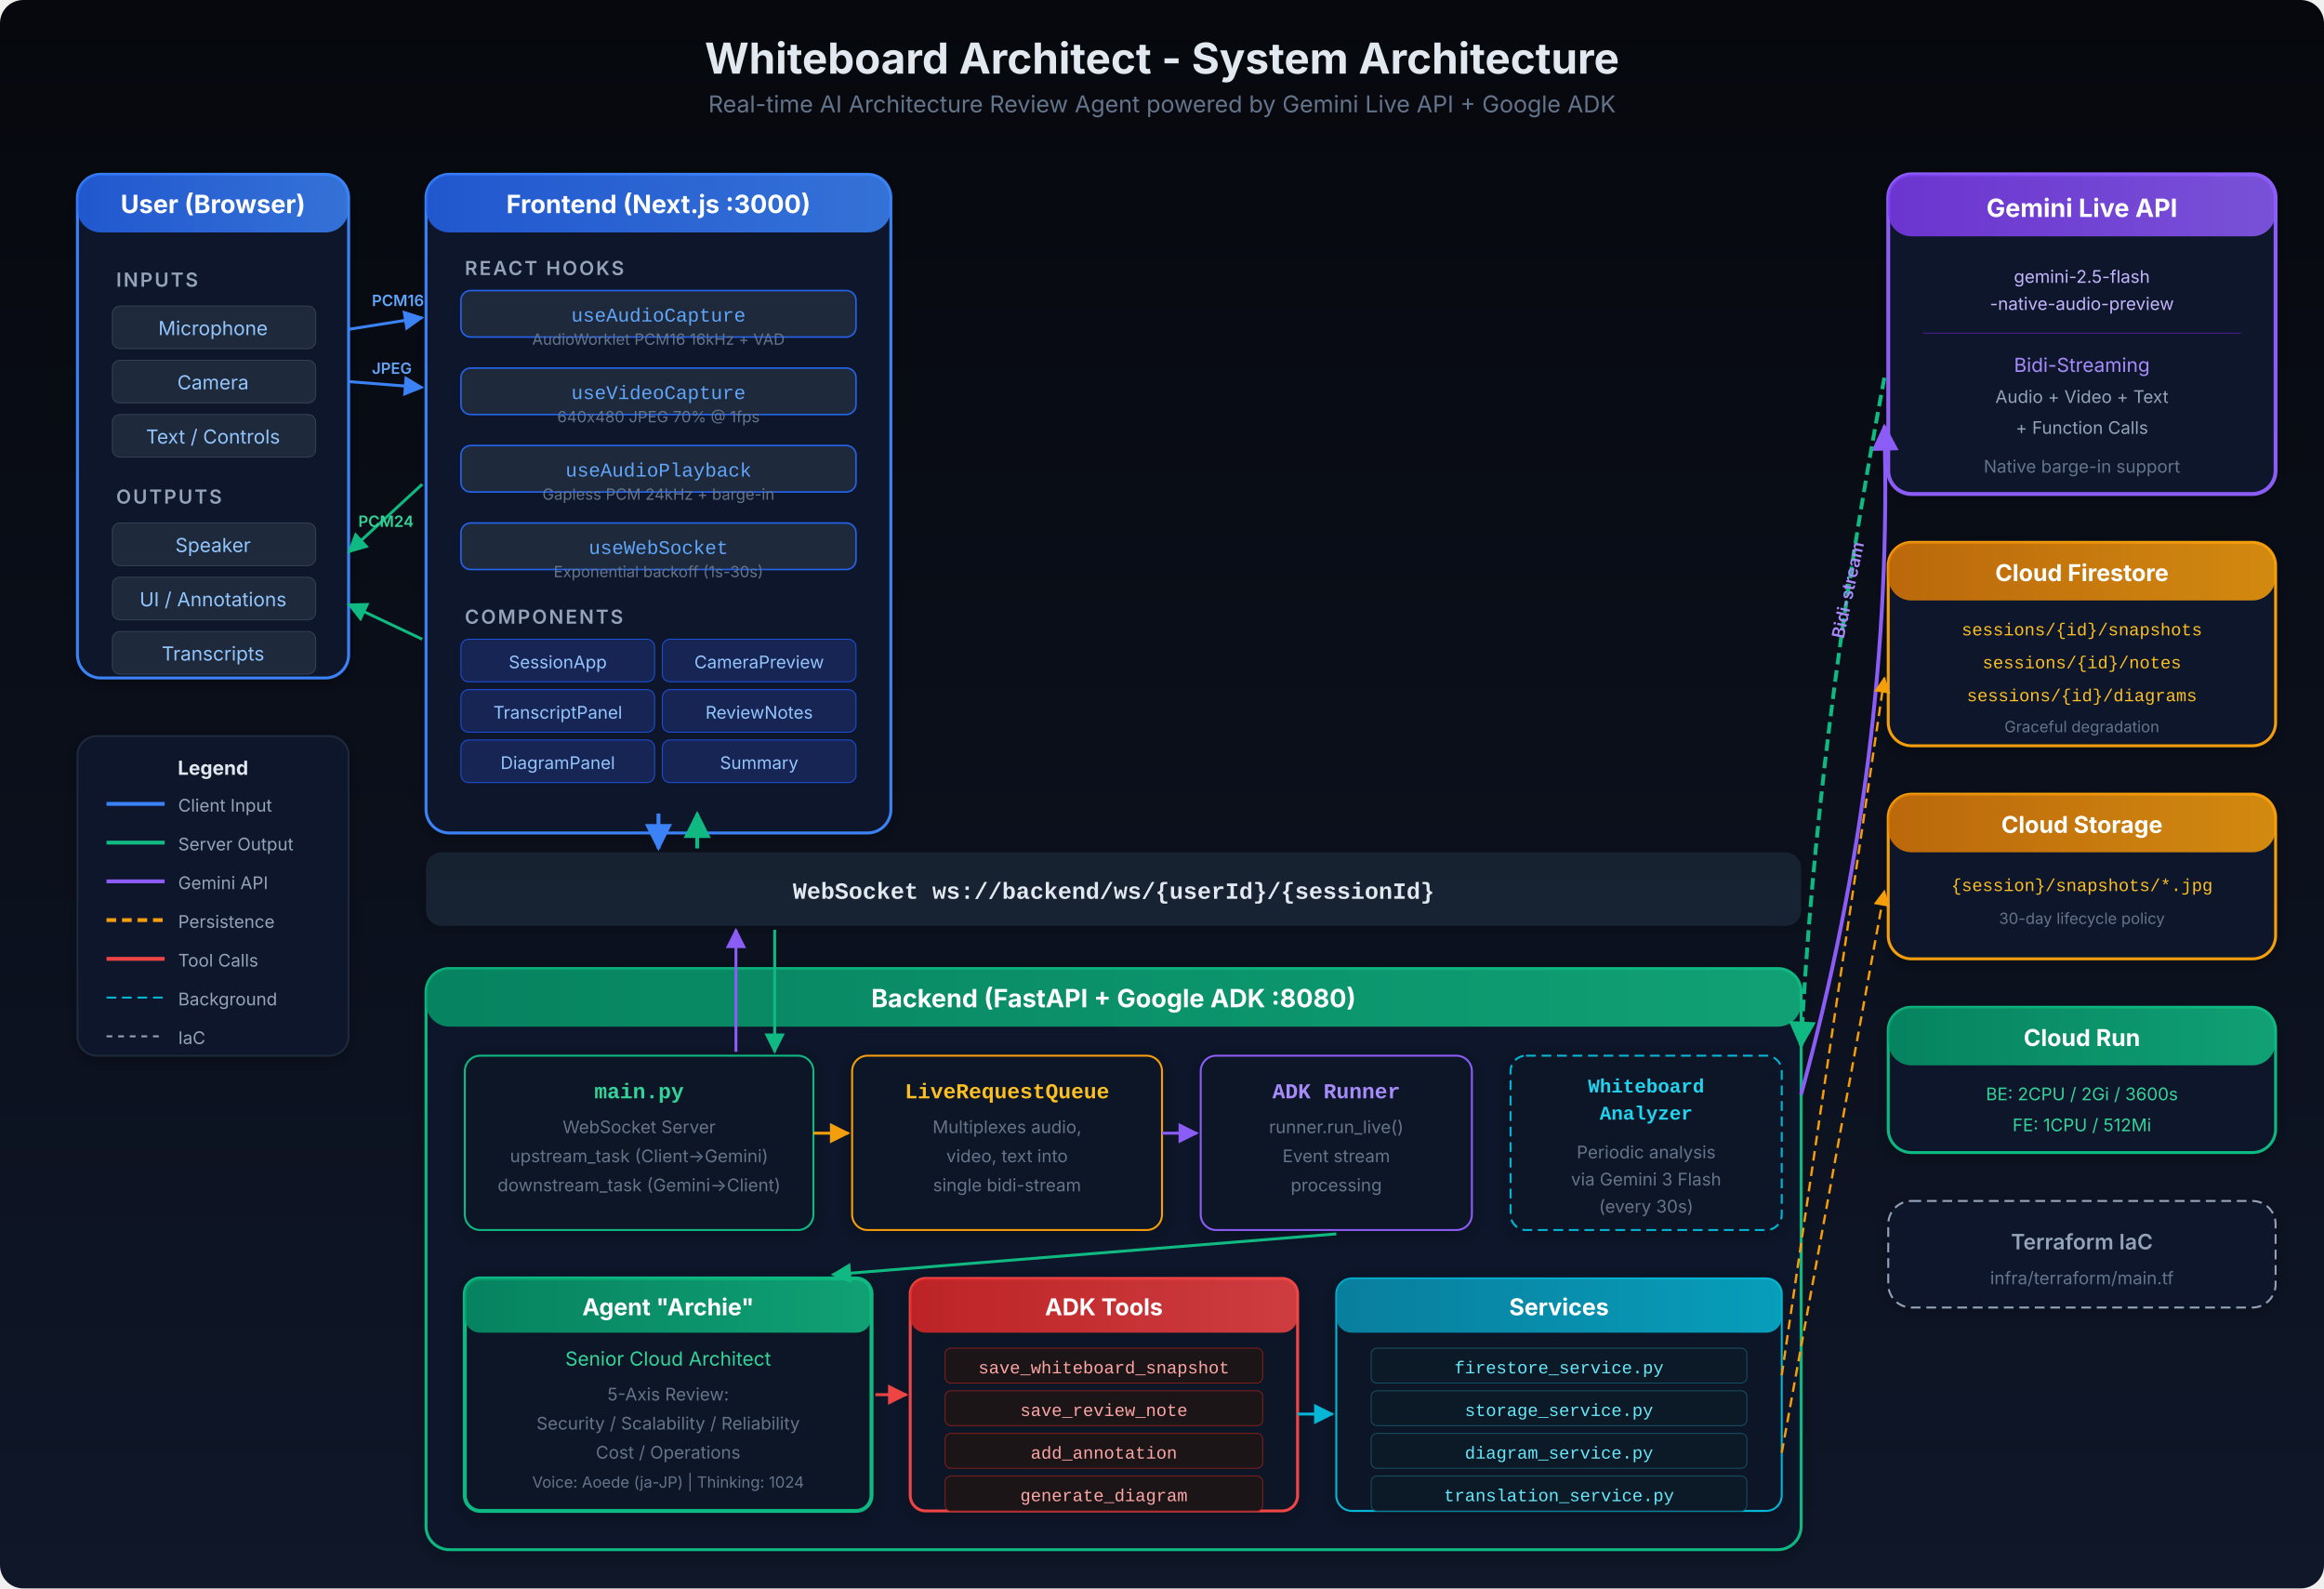
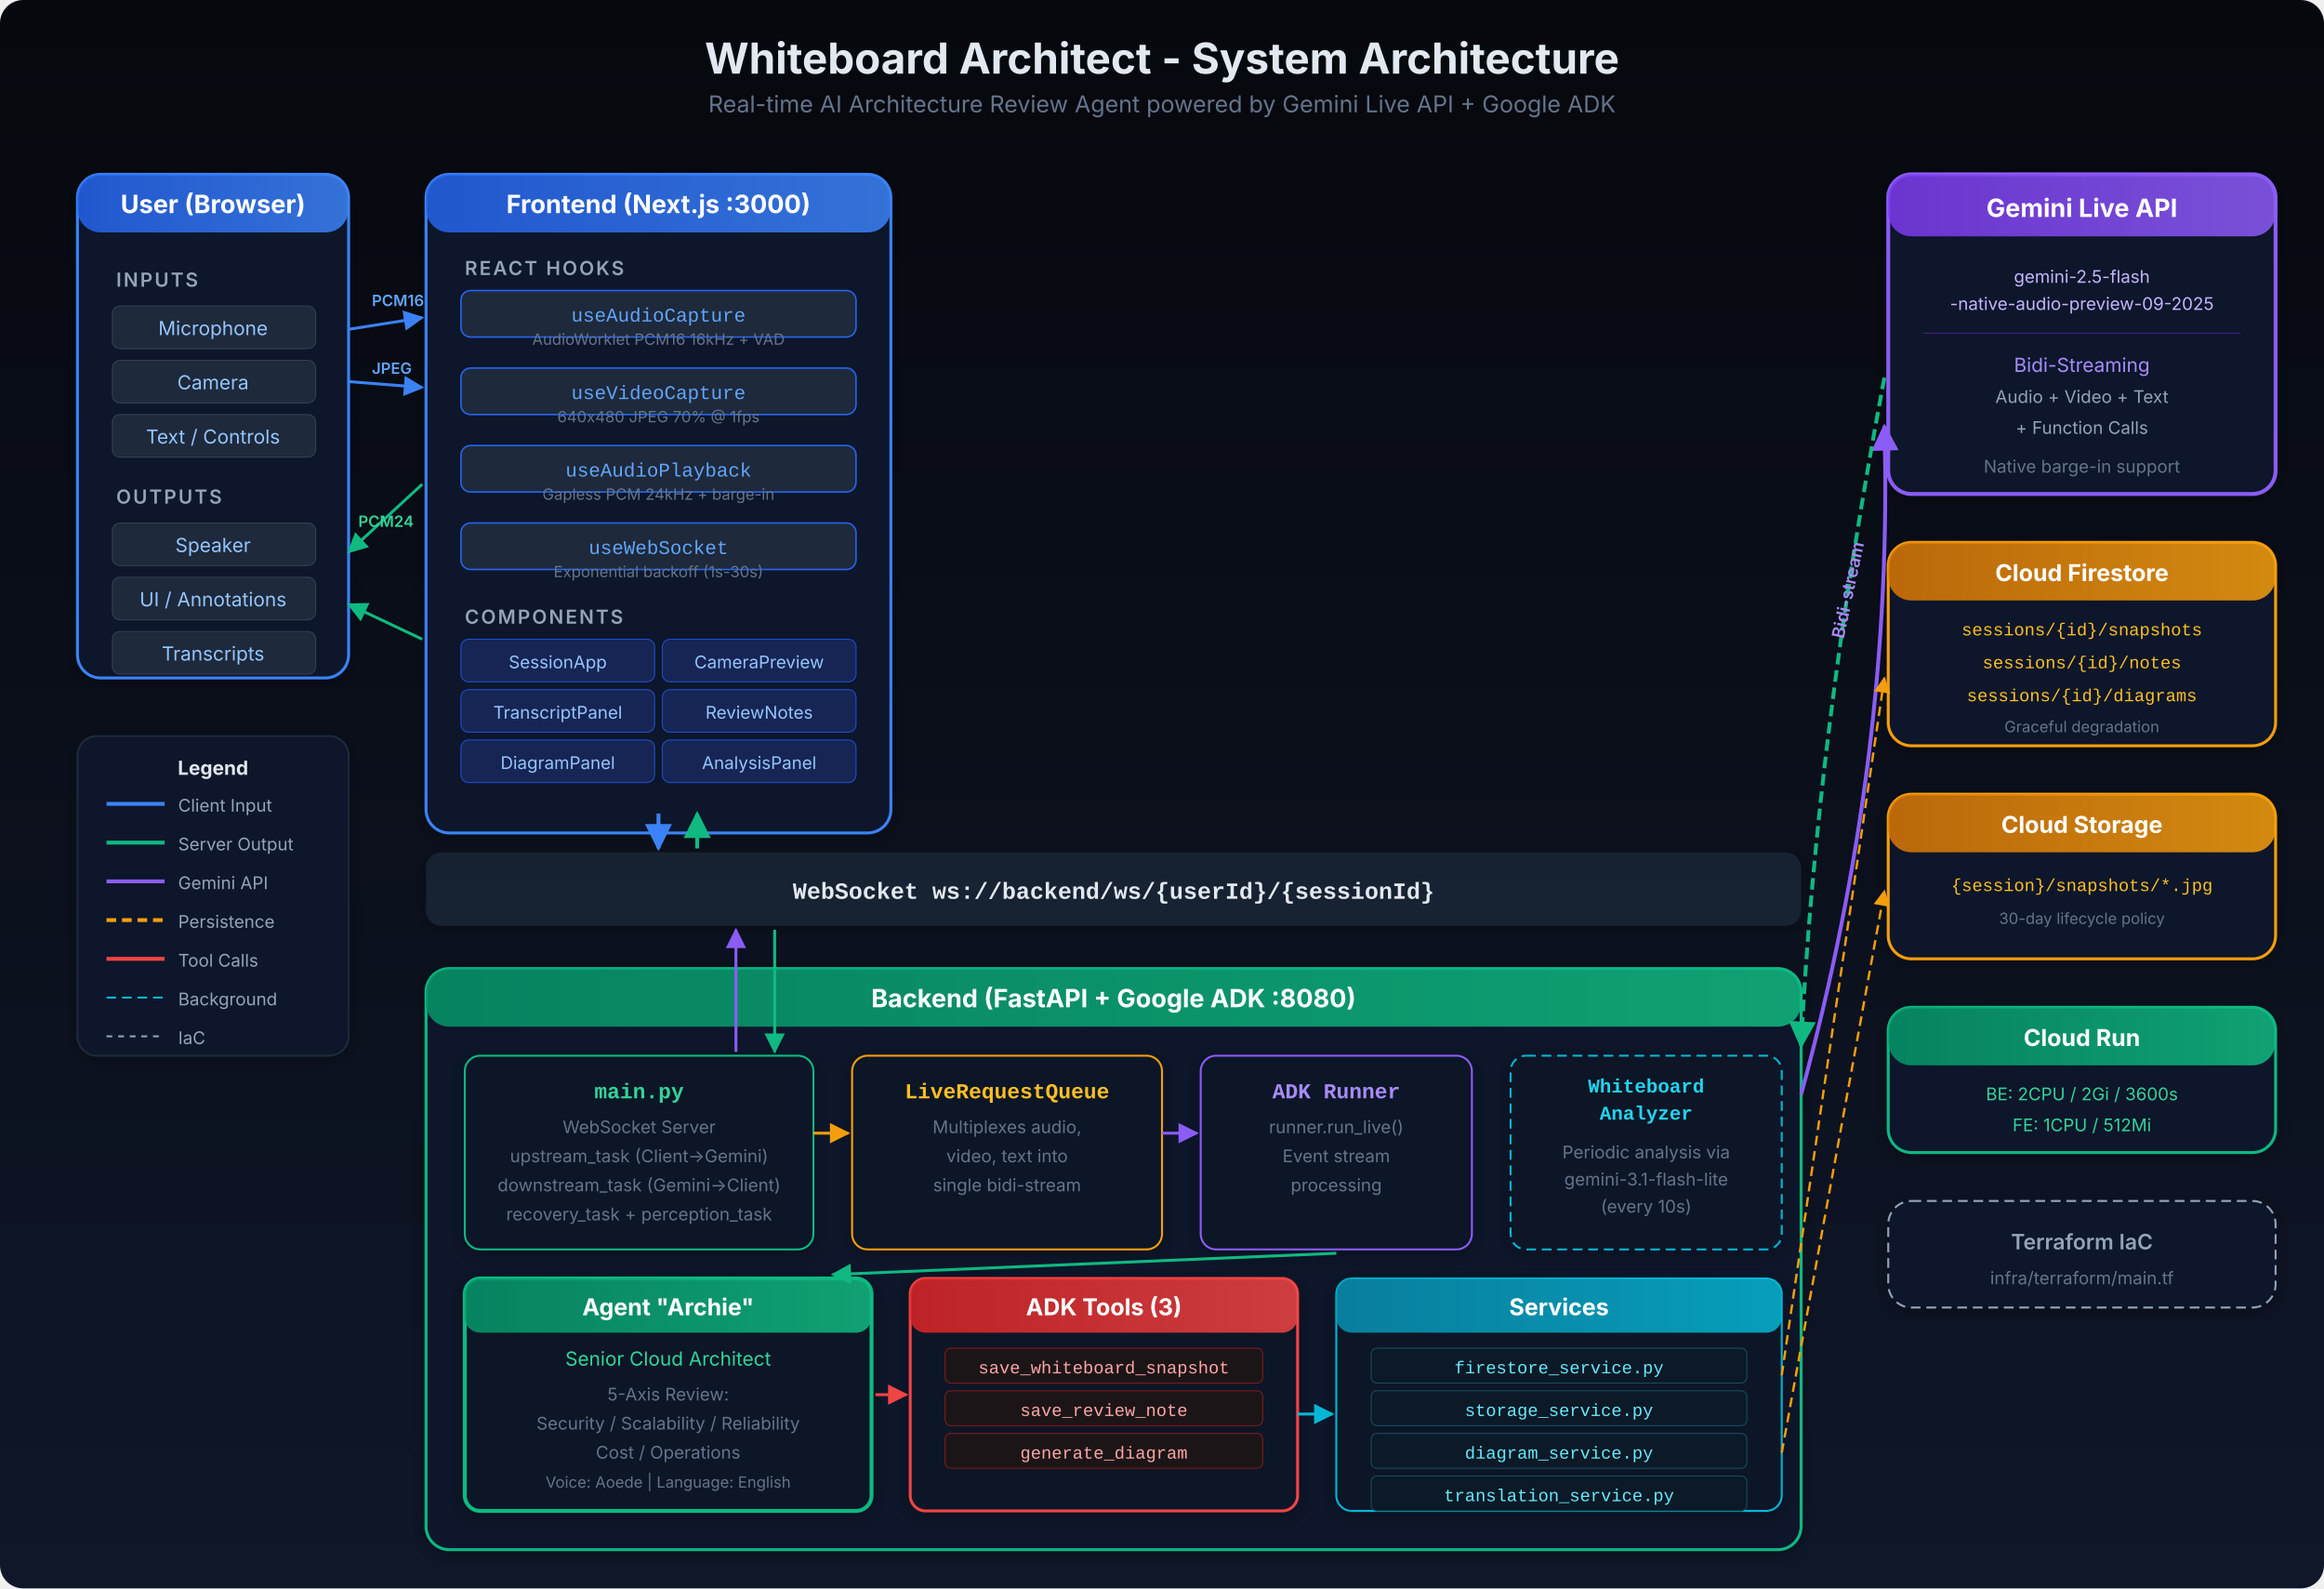
<svg xmlns="http://www.w3.org/2000/svg" viewBox="0 0 1200 820" width="1200" height="820">
  <defs>
    <linearGradient id="bgMain" x1="0" y1="0" x2="0" y2="1">
      <stop offset="0%" stop-color="#06080d" />
      <stop offset="100%" stop-color="#0f1729" />
    </linearGradient>
    <linearGradient id="gEmerald" x1="0%" y1="0%" x2="100%" y2="0%">
      <stop offset="0%" stop-color="#059669" />
      <stop offset="100%" stop-color="#10b981" />
    </linearGradient>
    <linearGradient id="gBlue" x1="0%" y1="0%" x2="100%" y2="0%">
      <stop offset="0%" stop-color="#2563eb" />
      <stop offset="100%" stop-color="#3b82f6" />
    </linearGradient>
    <linearGradient id="gPurple" x1="0%" y1="0%" x2="100%" y2="0%">
      <stop offset="0%" stop-color="#7c3aed" />
      <stop offset="100%" stop-color="#8b5cf6" />
    </linearGradient>
    <linearGradient id="gAmber" x1="0%" y1="0%" x2="100%" y2="0%">
      <stop offset="0%" stop-color="#d97706" />
      <stop offset="100%" stop-color="#f59e0b" />
    </linearGradient>
    <linearGradient id="gCyan" x1="0%" y1="0%" x2="100%" y2="0%">
      <stop offset="0%" stop-color="#0891b2" />
      <stop offset="100%" stop-color="#06b6d4" />
    </linearGradient>
    <linearGradient id="gRed" x1="0%" y1="0%" x2="100%" y2="0%">
      <stop offset="0%" stop-color="#dc2626" />
      <stop offset="100%" stop-color="#ef4444" />
    </linearGradient>
    <linearGradient id="gRose" x1="0%" y1="0%" x2="100%" y2="0%">
      <stop offset="0%" stop-color="#e11d48" />
      <stop offset="100%" stop-color="#f43f5e" />
    </linearGradient>
    <filter id="shadow">
      <feDropShadow dx="0" dy="2" stdDeviation="4" flood-color="#000" flood-opacity="0.3" />
    </filter>
    <marker id="mGreen" viewBox="0 0 10 10" refX="9" refY="5" markerWidth="7" markerHeight="7" orient="auto-start-reverse">
      <path d="M 0 0 L 10 5 L 0 10 z" fill="#10b981" />
    </marker>
    <marker id="mBlue" viewBox="0 0 10 10" refX="9" refY="5" markerWidth="7" markerHeight="7" orient="auto-start-reverse">
      <path d="M 0 0 L 10 5 L 0 10 z" fill="#3b82f6" />
    </marker>
    <marker id="mPurple" viewBox="0 0 10 10" refX="9" refY="5" markerWidth="7" markerHeight="7" orient="auto-start-reverse">
      <path d="M 0 0 L 10 5 L 0 10 z" fill="#8b5cf6" />
    </marker>
    <marker id="mAmber" viewBox="0 0 10 10" refX="9" refY="5" markerWidth="7" markerHeight="7" orient="auto-start-reverse">
      <path d="M 0 0 L 10 5 L 0 10 z" fill="#f59e0b" />
    </marker>
    <marker id="mCyan" viewBox="0 0 10 10" refX="9" refY="5" markerWidth="7" markerHeight="7" orient="auto-start-reverse">
      <path d="M 0 0 L 10 5 L 0 10 z" fill="#06b6d4" />
    </marker>
    <marker id="mGray" viewBox="0 0 10 10" refX="9" refY="5" markerWidth="7" markerHeight="7" orient="auto-start-reverse">
      <path d="M 0 0 L 10 5 L 0 10 z" fill="#4b5563" />
    </marker>
    <marker id="mRed" viewBox="0 0 10 10" refX="9" refY="5" markerWidth="7" markerHeight="7" orient="auto-start-reverse">
      <path d="M 0 0 L 10 5 L 0 10 z" fill="#ef4444" />
    </marker>
  </defs>
  <style>
    .t { font-family: 'Inter', 'Segoe UI', system-ui, -apple-system, sans-serif; }
    .mono { font-family: 'JetBrains Mono', 'Courier New', monospace; }
  </style>
  <rect width="1200" height="820" fill="url(#bgMain)" rx="12" />
  <text x="600" y="38" text-anchor="middle" class="t" fill="#e2e8f0" font-size="22" font-weight="700">Whiteboard Architect  -  System Architecture</text>
  <text x="600" y="58" text-anchor="middle" class="t" fill="#64748b" font-size="12">Real-time AI Architecture Review Agent powered by Gemini Live API + Google ADK</text>
  <rect x="40" y="90" width="140" height="260" rx="12" fill="#0f1729" stroke="#3b82f6" stroke-width="1.5" filter="url(#shadow)" />
  <rect x="40" y="90" width="140" height="30" rx="12" fill="url(#gBlue)" opacity="0.85" />
  <text x="110" y="110" text-anchor="middle" class="t" fill="#fff" font-size="13" font-weight="700">User (Browser)</text>
  <text x="60" y="148" class="t" fill="#94a3b8" font-size="10" font-weight="600" letter-spacing="1">INPUTS</text>
  <rect x="58" y="158" width="105" height="22" rx="4" fill="#1e293b" stroke="#334155" stroke-width="0.5" />
  <text x="110" y="173" text-anchor="middle" class="t" fill="#93c5fd" font-size="10">Microphone</text>
  <rect x="58" y="186" width="105" height="22" rx="4" fill="#1e293b" stroke="#334155" stroke-width="0.5" />
  <text x="110" y="201" text-anchor="middle" class="t" fill="#93c5fd" font-size="10">Camera</text>
  <rect x="58" y="214" width="105" height="22" rx="4" fill="#1e293b" stroke="#334155" stroke-width="0.5" />
  <text x="110" y="229" text-anchor="middle" class="t" fill="#93c5fd" font-size="10">Text / Controls</text>
  <text x="60" y="260" class="t" fill="#94a3b8" font-size="10" font-weight="600" letter-spacing="1">OUTPUTS</text>
  <rect x="58" y="270" width="105" height="22" rx="4" fill="#1e293b" stroke="#334155" stroke-width="0.5" />
  <text x="110" y="285" text-anchor="middle" class="t" fill="#93c5fd" font-size="10">Speaker</text>
  <rect x="58" y="298" width="105" height="22" rx="4" fill="#1e293b" stroke="#334155" stroke-width="0.5" />
  <text x="110" y="313" text-anchor="middle" class="t" fill="#93c5fd" font-size="10">UI / Annotations</text>
  <rect x="58" y="326" width="105" height="22" rx="4" fill="#1e293b" stroke="#334155" stroke-width="0.5" />
  <text x="110" y="341" text-anchor="middle" class="t" fill="#93c5fd" font-size="10">Transcripts</text>
  <rect x="220" y="90" width="240" height="340" rx="12" fill="#0f1729" stroke="#3b82f6" stroke-width="1.5" filter="url(#shadow)" />
  <rect x="220" y="90" width="240" height="30" rx="12" fill="url(#gBlue)" opacity="0.85" />
  <text x="340" y="110" text-anchor="middle" class="t" fill="#fff" font-size="13" font-weight="700">Frontend (Next.js :3000)</text>
  <text x="240" y="142" class="t" fill="#94a3b8" font-size="10" font-weight="600" letter-spacing="1">REACT HOOKS</text>
  <rect x="238" y="150" width="204" height="24" rx="5" fill="#1e293b" stroke="#2563eb" stroke-width="0.8" />
  <text x="340" y="166" text-anchor="middle" class="mono" fill="#60a5fa" font-size="10">useAudioCapture</text>
  <text x="340" y="178" text-anchor="middle" class="t" fill="#64748b" font-size="8">AudioWorklet PCM16 16kHz + VAD</text>
  <rect x="238" y="190" width="204" height="24" rx="5" fill="#1e293b" stroke="#2563eb" stroke-width="0.8" />
  <text x="340" y="206" text-anchor="middle" class="mono" fill="#60a5fa" font-size="10">useVideoCapture</text>
  <text x="340" y="218" text-anchor="middle" class="t" fill="#64748b" font-size="8">640x480 JPEG 70% @ 1fps</text>
  <rect x="238" y="230" width="204" height="24" rx="5" fill="#1e293b" stroke="#2563eb" stroke-width="0.8" />
  <text x="340" y="246" text-anchor="middle" class="mono" fill="#60a5fa" font-size="10">useAudioPlayback</text>
  <text x="340" y="258" text-anchor="middle" class="t" fill="#64748b" font-size="8">Gapless PCM 24kHz + barge-in</text>
  <rect x="238" y="270" width="204" height="24" rx="5" fill="#1e293b" stroke="#2563eb" stroke-width="0.8" />
  <text x="340" y="286" text-anchor="middle" class="mono" fill="#60a5fa" font-size="10">useWebSocket</text>
  <text x="340" y="298" text-anchor="middle" class="t" fill="#64748b" font-size="8">Exponential backoff (1s-30s)</text>
  <text x="240" y="322" class="t" fill="#94a3b8" font-size="10" font-weight="600" letter-spacing="1">COMPONENTS</text>
  <rect x="238" y="330" width="100" height="22" rx="4" fill="#172554" stroke="#1d4ed8" stroke-width="0.5" />
  <text x="288" y="345" text-anchor="middle" class="t" fill="#93c5fd" font-size="9">SessionApp</text>
  <rect x="342" y="330" width="100" height="22" rx="4" fill="#172554" stroke="#1d4ed8" stroke-width="0.5" />
  <text x="392" y="345" text-anchor="middle" class="t" fill="#93c5fd" font-size="9">CameraPreview</text>
  <rect x="238" y="356" width="100" height="22" rx="4" fill="#172554" stroke="#1d4ed8" stroke-width="0.5" />
  <text x="288" y="371" text-anchor="middle" class="t" fill="#93c5fd" font-size="9">TranscriptPanel</text>
  <rect x="342" y="356" width="100" height="22" rx="4" fill="#172554" stroke="#1d4ed8" stroke-width="0.5" />
  <text x="392" y="371" text-anchor="middle" class="t" fill="#93c5fd" font-size="9">ReviewNotes</text>
  <rect x="238" y="382" width="100" height="22" rx="4" fill="#172554" stroke="#1d4ed8" stroke-width="0.5" />
  <text x="288" y="397" text-anchor="middle" class="t" fill="#93c5fd" font-size="9">DiagramPanel</text>
  <rect x="342" y="382" width="100" height="22" rx="4" fill="#172554" stroke="#1d4ed8" stroke-width="0.5" />
-   <text x="392" y="397" text-anchor="middle" class="t" fill="#93c5fd" font-size="9">Summary</text>
+   <text x="392" y="397" text-anchor="middle" class="t" fill="#93c5fd" font-size="9">AnalysisPanel</text>
  <line x1="180" y1="170" x2="218" y2="164" stroke="#3b82f6" stroke-width="1.5" marker-end="url(#mBlue)" />
  <text x="192" y="158" class="t" fill="#60a5fa" font-size="8" font-weight="600">PCM16</text>
  <line x1="180" y1="197" x2="218" y2="200" stroke="#3b82f6" stroke-width="1.5" marker-end="url(#mBlue)" />
  <text x="192" y="193" class="t" fill="#60a5fa" font-size="8" font-weight="600">JPEG</text>
  <line x1="218" y1="250" x2="180" y2="285" stroke="#10b981" stroke-width="1.5" marker-end="url(#mGreen)" />
  <text x="185" y="272" class="t" fill="#34d399" font-size="8" font-weight="600">PCM24</text>
  <line x1="218" y1="330" x2="180" y2="312" stroke="#10b981" stroke-width="1.5" marker-end="url(#mGreen)" />
  <rect x="220" y="440" width="710" height="38" rx="8" fill="#1e293b" opacity="0.7" filter="url(#shadow)" />
  <text x="575" y="464" text-anchor="middle" class="mono" fill="#e2e8f0" font-size="12" font-weight="600">WebSocket   ws://backend/ws/{userId}/{sessionId}</text>
  <line x1="340" y1="420" x2="340" y2="438" stroke="#3b82f6" stroke-width="2" marker-end="url(#mBlue)" />
  <line x1="360" y1="438" x2="360" y2="420" stroke="#10b981" stroke-width="2" marker-end="url(#mGreen)" />
  <rect x="220" y="500" width="710" height="300" rx="12" fill="#0f1729" stroke="#10b981" stroke-width="1.5" filter="url(#shadow)" />
  <rect x="220" y="500" width="710" height="30" rx="12" fill="url(#gEmerald)" opacity="0.85" />
  <text x="575" y="520" text-anchor="middle" class="t" fill="#fff" font-size="13" font-weight="700">Backend (FastAPI + Google ADK :8080)</text>
-   <rect x="240" y="545" width="180" height="90" rx="8" fill="#0a1628" stroke="#10b981" stroke-width="1" filter="url(#shadow)" />
+   <rect x="240" y="545" width="180" height="100" rx="8" fill="#0a1628" stroke="#10b981" stroke-width="1" filter="url(#shadow)" />
  <text x="330" y="567" text-anchor="middle" class="mono" fill="#34d399" font-size="11" font-weight="600">main.py</text>
  <text x="330" y="585" text-anchor="middle" class="t" fill="#64748b" font-size="9">WebSocket Server</text>
  <text x="330" y="600" text-anchor="middle" class="t" fill="#64748b" font-size="9">upstream_task (Client-&gt;Gemini)</text>
  <text x="330" y="615" text-anchor="middle" class="t" fill="#64748b" font-size="9">downstream_task (Gemini-&gt;Client)</text>
+   <text x="330" y="630" text-anchor="middle" class="t" fill="#64748b" font-size="9">recovery_task + perception_task</text>
  <line x1="400" y1="480" x2="400" y2="543" stroke="#10b981" stroke-width="1.5" marker-end="url(#mGreen)" />
  <line x1="380" y1="543" x2="380" y2="480" stroke="#8b5cf6" stroke-width="1.5" marker-end="url(#mPurple)" />
-   <rect x="440" y="545" width="160" height="90" rx="8" fill="#0a1628" stroke="#f59e0b" stroke-width="1" filter="url(#shadow)" />
+   <rect x="440" y="545" width="160" height="100" rx="8" fill="#0a1628" stroke="#f59e0b" stroke-width="1" filter="url(#shadow)" />
  <text x="520" y="567" text-anchor="middle" class="mono" fill="#fbbf24" font-size="11" font-weight="600">LiveRequestQueue</text>
  <text x="520" y="585" text-anchor="middle" class="t" fill="#64748b" font-size="9">Multiplexes audio,</text>
  <text x="520" y="600" text-anchor="middle" class="t" fill="#64748b" font-size="9">video, text into</text>
  <text x="520" y="615" text-anchor="middle" class="t" fill="#64748b" font-size="9">single bidi-stream</text>
  <line x1="420" y1="585" x2="438" y2="585" stroke="#f59e0b" stroke-width="1.5" marker-end="url(#mAmber)" />
-   <rect x="620" y="545" width="140" height="90" rx="8" fill="#0a1628" stroke="#8b5cf6" stroke-width="1" filter="url(#shadow)" />
+   <rect x="620" y="545" width="140" height="100" rx="8" fill="#0a1628" stroke="#8b5cf6" stroke-width="1" filter="url(#shadow)" />
  <text x="690" y="567" text-anchor="middle" class="mono" fill="#a78bfa" font-size="11" font-weight="600">ADK Runner</text>
  <text x="690" y="585" text-anchor="middle" class="t" fill="#64748b" font-size="9">runner.run_live()</text>
  <text x="690" y="600" text-anchor="middle" class="t" fill="#64748b" font-size="9">Event stream</text>
  <text x="690" y="615" text-anchor="middle" class="t" fill="#64748b" font-size="9">processing</text>
  <line x1="600" y1="585" x2="618" y2="585" stroke="#8b5cf6" stroke-width="1.5" marker-end="url(#mPurple)" />
-   <rect x="780" y="545" width="140" height="90" rx="8" fill="#0a1628" stroke="#06b6d4" stroke-width="1" stroke-dasharray="5,3" filter="url(#shadow)" />
+   <rect x="780" y="545" width="140" height="100" rx="8" fill="#0a1628" stroke="#06b6d4" stroke-width="1" stroke-dasharray="5,3" filter="url(#shadow)" />
  <text x="850" y="564" text-anchor="middle" class="mono" fill="#22d3ee" font-size="10" font-weight="600">Whiteboard</text>
  <text x="850" y="578" text-anchor="middle" class="mono" fill="#22d3ee" font-size="10" font-weight="600">Analyzer</text>
-   <text x="850" y="598" text-anchor="middle" class="t" fill="#64748b" font-size="9">Periodic analysis</text>
-   <text x="850" y="612" text-anchor="middle" class="t" fill="#64748b" font-size="9">via Gemini 3 Flash</text>
-   <text x="850" y="626" text-anchor="middle" class="t" fill="#64748b" font-size="9">(every 30s)</text>
+   <text x="850" y="598" text-anchor="middle" class="t" fill="#64748b" font-size="9">Periodic analysis via</text>
+   <text x="850" y="612" text-anchor="middle" class="t" fill="#64748b" font-size="9">gemini-3.1-flash-lite</text>
+   <text x="850" y="626" text-anchor="middle" class="t" fill="#64748b" font-size="9">(every 10s)</text>
  <rect x="240" y="660" width="210" height="120" rx="8" fill="#0a1628" stroke="#10b981" stroke-width="2" filter="url(#shadow)" />
  <rect x="240" y="660" width="210" height="28" rx="8" fill="url(#gEmerald)" opacity="0.85" />
  <text x="345" y="679" text-anchor="middle" class="t" fill="#fff" font-size="12" font-weight="700">Agent "Archie"</text>
  <text x="345" y="705" text-anchor="middle" class="t" fill="#34d399" font-size="10">Senior Cloud Architect</text>
  <text x="345" y="723" text-anchor="middle" class="t" fill="#64748b" font-size="9">5-Axis Review:</text>
  <text x="345" y="738" text-anchor="middle" class="t" fill="#64748b" font-size="9">Security / Scalability / Reliability</text>
  <text x="345" y="753" text-anchor="middle" class="t" fill="#64748b" font-size="9">Cost / Operations</text>
-   <text x="345" y="768" text-anchor="middle" class="t" fill="#64748b" font-size="8">Voice: Aoede (ja-JP) | Thinking: 1024</text>
-   <line x1="690" y1="637" x2="430" y2="658" stroke="#10b981" stroke-width="1.5" marker-end="url(#mGreen)" />
+   <text x="345" y="768" text-anchor="middle" class="t" fill="#64748b" font-size="8">Voice: Aoede | Language: English</text>
+   <line x1="690" y1="647" x2="430" y2="658" stroke="#10b981" stroke-width="1.5" marker-end="url(#mGreen)" />
  <rect x="470" y="660" width="200" height="120" rx="8" fill="#0a1628" stroke="#ef4444" stroke-width="1.5" filter="url(#shadow)" />
  <rect x="470" y="660" width="200" height="28" rx="8" fill="url(#gRed)" opacity="0.85" />
-   <text x="570" y="679" text-anchor="middle" class="t" fill="#fff" font-size="12" font-weight="700">ADK Tools</text>
+   <text x="570" y="679" text-anchor="middle" class="t" fill="#fff" font-size="12" font-weight="700">ADK Tools (3)</text>
  <rect x="488" y="696" width="164" height="18" rx="3" fill="#1c1517" stroke="#7f1d1d" stroke-width="0.5" />
  <text x="570" y="709" text-anchor="middle" class="mono" fill="#fca5a5" font-size="9">save_whiteboard_snapshot</text>
  <rect x="488" y="718" width="164" height="18" rx="3" fill="#1c1517" stroke="#7f1d1d" stroke-width="0.5" />
  <text x="570" y="731" text-anchor="middle" class="mono" fill="#fca5a5" font-size="9">save_review_note</text>
  <rect x="488" y="740" width="164" height="18" rx="3" fill="#1c1517" stroke="#7f1d1d" stroke-width="0.5" />
-   <text x="570" y="753" text-anchor="middle" class="mono" fill="#fca5a5" font-size="9">add_annotation</text>
-   <rect x="488" y="762" width="164" height="18" rx="3" fill="#1c1517" stroke="#7f1d1d" stroke-width="0.5" />
-   <text x="570" y="775" text-anchor="middle" class="mono" fill="#fca5a5" font-size="9">generate_diagram</text>
+   <text x="570" y="753" text-anchor="middle" class="mono" fill="#fca5a5" font-size="9">generate_diagram</text>
  <line x1="452" y1="720" x2="468" y2="720" stroke="#ef4444" stroke-width="1.5" marker-end="url(#mRed)" />
  <rect x="690" y="660" width="230" height="120" rx="8" fill="#0a1628" stroke="#06b6d4" stroke-width="1" filter="url(#shadow)" />
  <rect x="690" y="660" width="230" height="28" rx="8" fill="url(#gCyan)" opacity="0.85" />
  <text x="805" y="679" text-anchor="middle" class="t" fill="#fff" font-size="12" font-weight="700">Services</text>
  <rect x="708" y="696" width="194" height="18" rx="3" fill="#0c1927" stroke="#164e63" stroke-width="0.5" />
  <text x="805" y="709" text-anchor="middle" class="mono" fill="#67e8f9" font-size="9">firestore_service.py</text>
  <rect x="708" y="718" width="194" height="18" rx="3" fill="#0c1927" stroke="#164e63" stroke-width="0.5" />
  <text x="805" y="731" text-anchor="middle" class="mono" fill="#67e8f9" font-size="9">storage_service.py</text>
  <rect x="708" y="740" width="194" height="18" rx="3" fill="#0c1927" stroke="#164e63" stroke-width="0.5" />
  <text x="805" y="753" text-anchor="middle" class="mono" fill="#67e8f9" font-size="9">diagram_service.py</text>
  <rect x="708" y="762" width="194" height="18" rx="3" fill="#0c1927" stroke="#164e63" stroke-width="0.5" />
  <text x="805" y="775" text-anchor="middle" class="mono" fill="#67e8f9" font-size="9">translation_service.py</text>
  <line x1="670" y1="730" x2="688" y2="730" stroke="#06b6d4" stroke-width="1.5" marker-end="url(#mCyan)" />
  <rect x="975" y="90" width="200" height="165" rx="12" fill="#0f1729" stroke="#8b5cf6" stroke-width="2" filter="url(#shadow)" />
  <rect x="975" y="90" width="200" height="32" rx="12" fill="url(#gPurple)" opacity="0.85" />
  <text x="1075" y="112" text-anchor="middle" class="t" fill="#fff" font-size="13" font-weight="700">Gemini Live API</text>
  <text x="1075" y="146" text-anchor="middle" class="t" fill="#c4b5fd" font-size="9">gemini-2.5-flash</text>
-   <text x="1075" y="160" text-anchor="middle" class="t" fill="#c4b5fd" font-size="9">-native-audio-preview</text>
+   <text x="1075" y="160" text-anchor="middle" class="t" fill="#c4b5fd" font-size="9">-native-audio-preview-09-2025</text>
  <line x1="993" y1="172" x2="1157" y2="172" stroke="#4c1d95" stroke-width="0.5" />
  <text x="1075" y="192" text-anchor="middle" class="t" fill="#a78bfa" font-size="10">Bidi-Streaming</text>
  <text x="1075" y="208" text-anchor="middle" class="t" fill="#94a3b8" font-size="9">Audio + Video + Text</text>
  <text x="1075" y="224" text-anchor="middle" class="t" fill="#94a3b8" font-size="9">+ Function Calls</text>
  <text x="1075" y="244" text-anchor="middle" class="t" fill="#64748b" font-size="9">Native barge-in support</text>
  <rect x="975" y="280" width="200" height="105" rx="12" fill="#0f1729" stroke="#f59e0b" stroke-width="1.5" filter="url(#shadow)" />
  <rect x="975" y="280" width="200" height="30" rx="12" fill="url(#gAmber)" opacity="0.85" />
  <text x="1075" y="300" text-anchor="middle" class="t" fill="#fff" font-size="12" font-weight="700">Cloud Firestore</text>
  <text x="1075" y="328" text-anchor="middle" class="mono" fill="#fbbf24" font-size="9">sessions/{id}/snapshots</text>
  <text x="1075" y="345" text-anchor="middle" class="mono" fill="#fbbf24" font-size="9">sessions/{id}/notes</text>
  <text x="1075" y="362" text-anchor="middle" class="mono" fill="#fbbf24" font-size="9">sessions/{id}/diagrams</text>
  <text x="1075" y="378" text-anchor="middle" class="t" fill="#64748b" font-size="8">Graceful degradation</text>
  <rect x="975" y="410" width="200" height="85" rx="12" fill="#0f1729" stroke="#f59e0b" stroke-width="1.5" filter="url(#shadow)" />
  <rect x="975" y="410" width="200" height="30" rx="12" fill="url(#gAmber)" opacity="0.85" />
  <text x="1075" y="430" text-anchor="middle" class="t" fill="#fff" font-size="12" font-weight="700">Cloud Storage</text>
  <text x="1075" y="460" text-anchor="middle" class="mono" fill="#fbbf24" font-size="9">{session}/snapshots/*.jpg</text>
  <text x="1075" y="477" text-anchor="middle" class="t" fill="#64748b" font-size="8">30-day lifecycle policy</text>
  <rect x="975" y="520" width="200" height="75" rx="12" fill="#0f1729" stroke="#10b981" stroke-width="1.5" filter="url(#shadow)" />
  <rect x="975" y="520" width="200" height="30" rx="12" fill="url(#gEmerald)" opacity="0.85" />
  <text x="1075" y="540" text-anchor="middle" class="t" fill="#fff" font-size="12" font-weight="700">Cloud Run</text>
  <text x="1075" y="568" text-anchor="middle" class="t" fill="#34d399" font-size="9">BE: 2CPU / 2Gi / 3600s</text>
  <text x="1075" y="584" text-anchor="middle" class="t" fill="#34d399" font-size="9">FE: 1CPU / 512Mi</text>
  <rect x="975" y="620" width="200" height="55" rx="12" fill="#0f1729" stroke="#94a3b8" stroke-width="1" stroke-dasharray="5,3" filter="url(#shadow)" />
  <text x="1075" y="645" text-anchor="middle" class="t" fill="#94a3b8" font-size="11" font-weight="600">Terraform IaC</text>
  <text x="1075" y="663" text-anchor="middle" class="t" fill="#64748b" font-size="9">infra/terraform/main.tf</text>
  <path d="M 930 565 Q 978 390 973 220" stroke="#8b5cf6" stroke-width="2" fill="none" marker-end="url(#mPurple)" />
  <path d="M 973 195 Q 938 380 930 540" stroke="#10b981" stroke-width="2" fill="none" marker-end="url(#mGreen)" stroke-dasharray="6,3" />
  <text x="952" y="330" class="t" fill="#a78bfa" font-size="9" font-weight="600" transform="rotate(-78,952,330)">Bidi-stream</text>
  <line x1="920" y1="710" x2="973" y2="350" stroke="#f59e0b" stroke-width="1.2" stroke-dasharray="5,3" marker-end="url(#mAmber)" />
  <line x1="920" y1="750" x2="973" y2="460" stroke="#f59e0b" stroke-width="1.2" stroke-dasharray="5,3" marker-end="url(#mAmber)" />
  <rect x="40" y="380" width="140" height="165" rx="10" fill="#0f1729" stroke="#1e293b" stroke-width="1" filter="url(#shadow)" />
  <text x="110" y="400" text-anchor="middle" class="t" fill="#e2e8f0" font-size="10" font-weight="700">Legend</text>
  <line x1="55" y1="415" x2="85" y2="415" stroke="#3b82f6" stroke-width="2" />
  <text x="92" y="419" class="t" fill="#94a3b8" font-size="9">Client Input</text>
  <line x1="55" y1="435" x2="85" y2="435" stroke="#10b981" stroke-width="2" />
  <text x="92" y="439" class="t" fill="#94a3b8" font-size="9">Server Output</text>
  <line x1="55" y1="455" x2="85" y2="455" stroke="#8b5cf6" stroke-width="2" />
  <text x="92" y="459" class="t" fill="#94a3b8" font-size="9">Gemini API</text>
  <line x1="55" y1="475" x2="85" y2="475" stroke="#f59e0b" stroke-width="2" stroke-dasharray="5,3" />
  <text x="92" y="479" class="t" fill="#94a3b8" font-size="9">Persistence</text>
  <line x1="55" y1="495" x2="85" y2="495" stroke="#ef4444" stroke-width="2" />
  <text x="92" y="499" class="t" fill="#94a3b8" font-size="9">Tool Calls</text>
  <line x1="55" y1="515" x2="85" y2="515" stroke="#06b6d4" stroke-width="1" stroke-dasharray="5,3" />
  <text x="92" y="519" class="t" fill="#94a3b8" font-size="9">Background</text>
  <line x1="55" y1="535" x2="85" y2="535" stroke="#94a3b8" stroke-width="1" stroke-dasharray="3,3" />
  <text x="92" y="539" class="t" fill="#94a3b8" font-size="9">IaC</text>
</svg>
